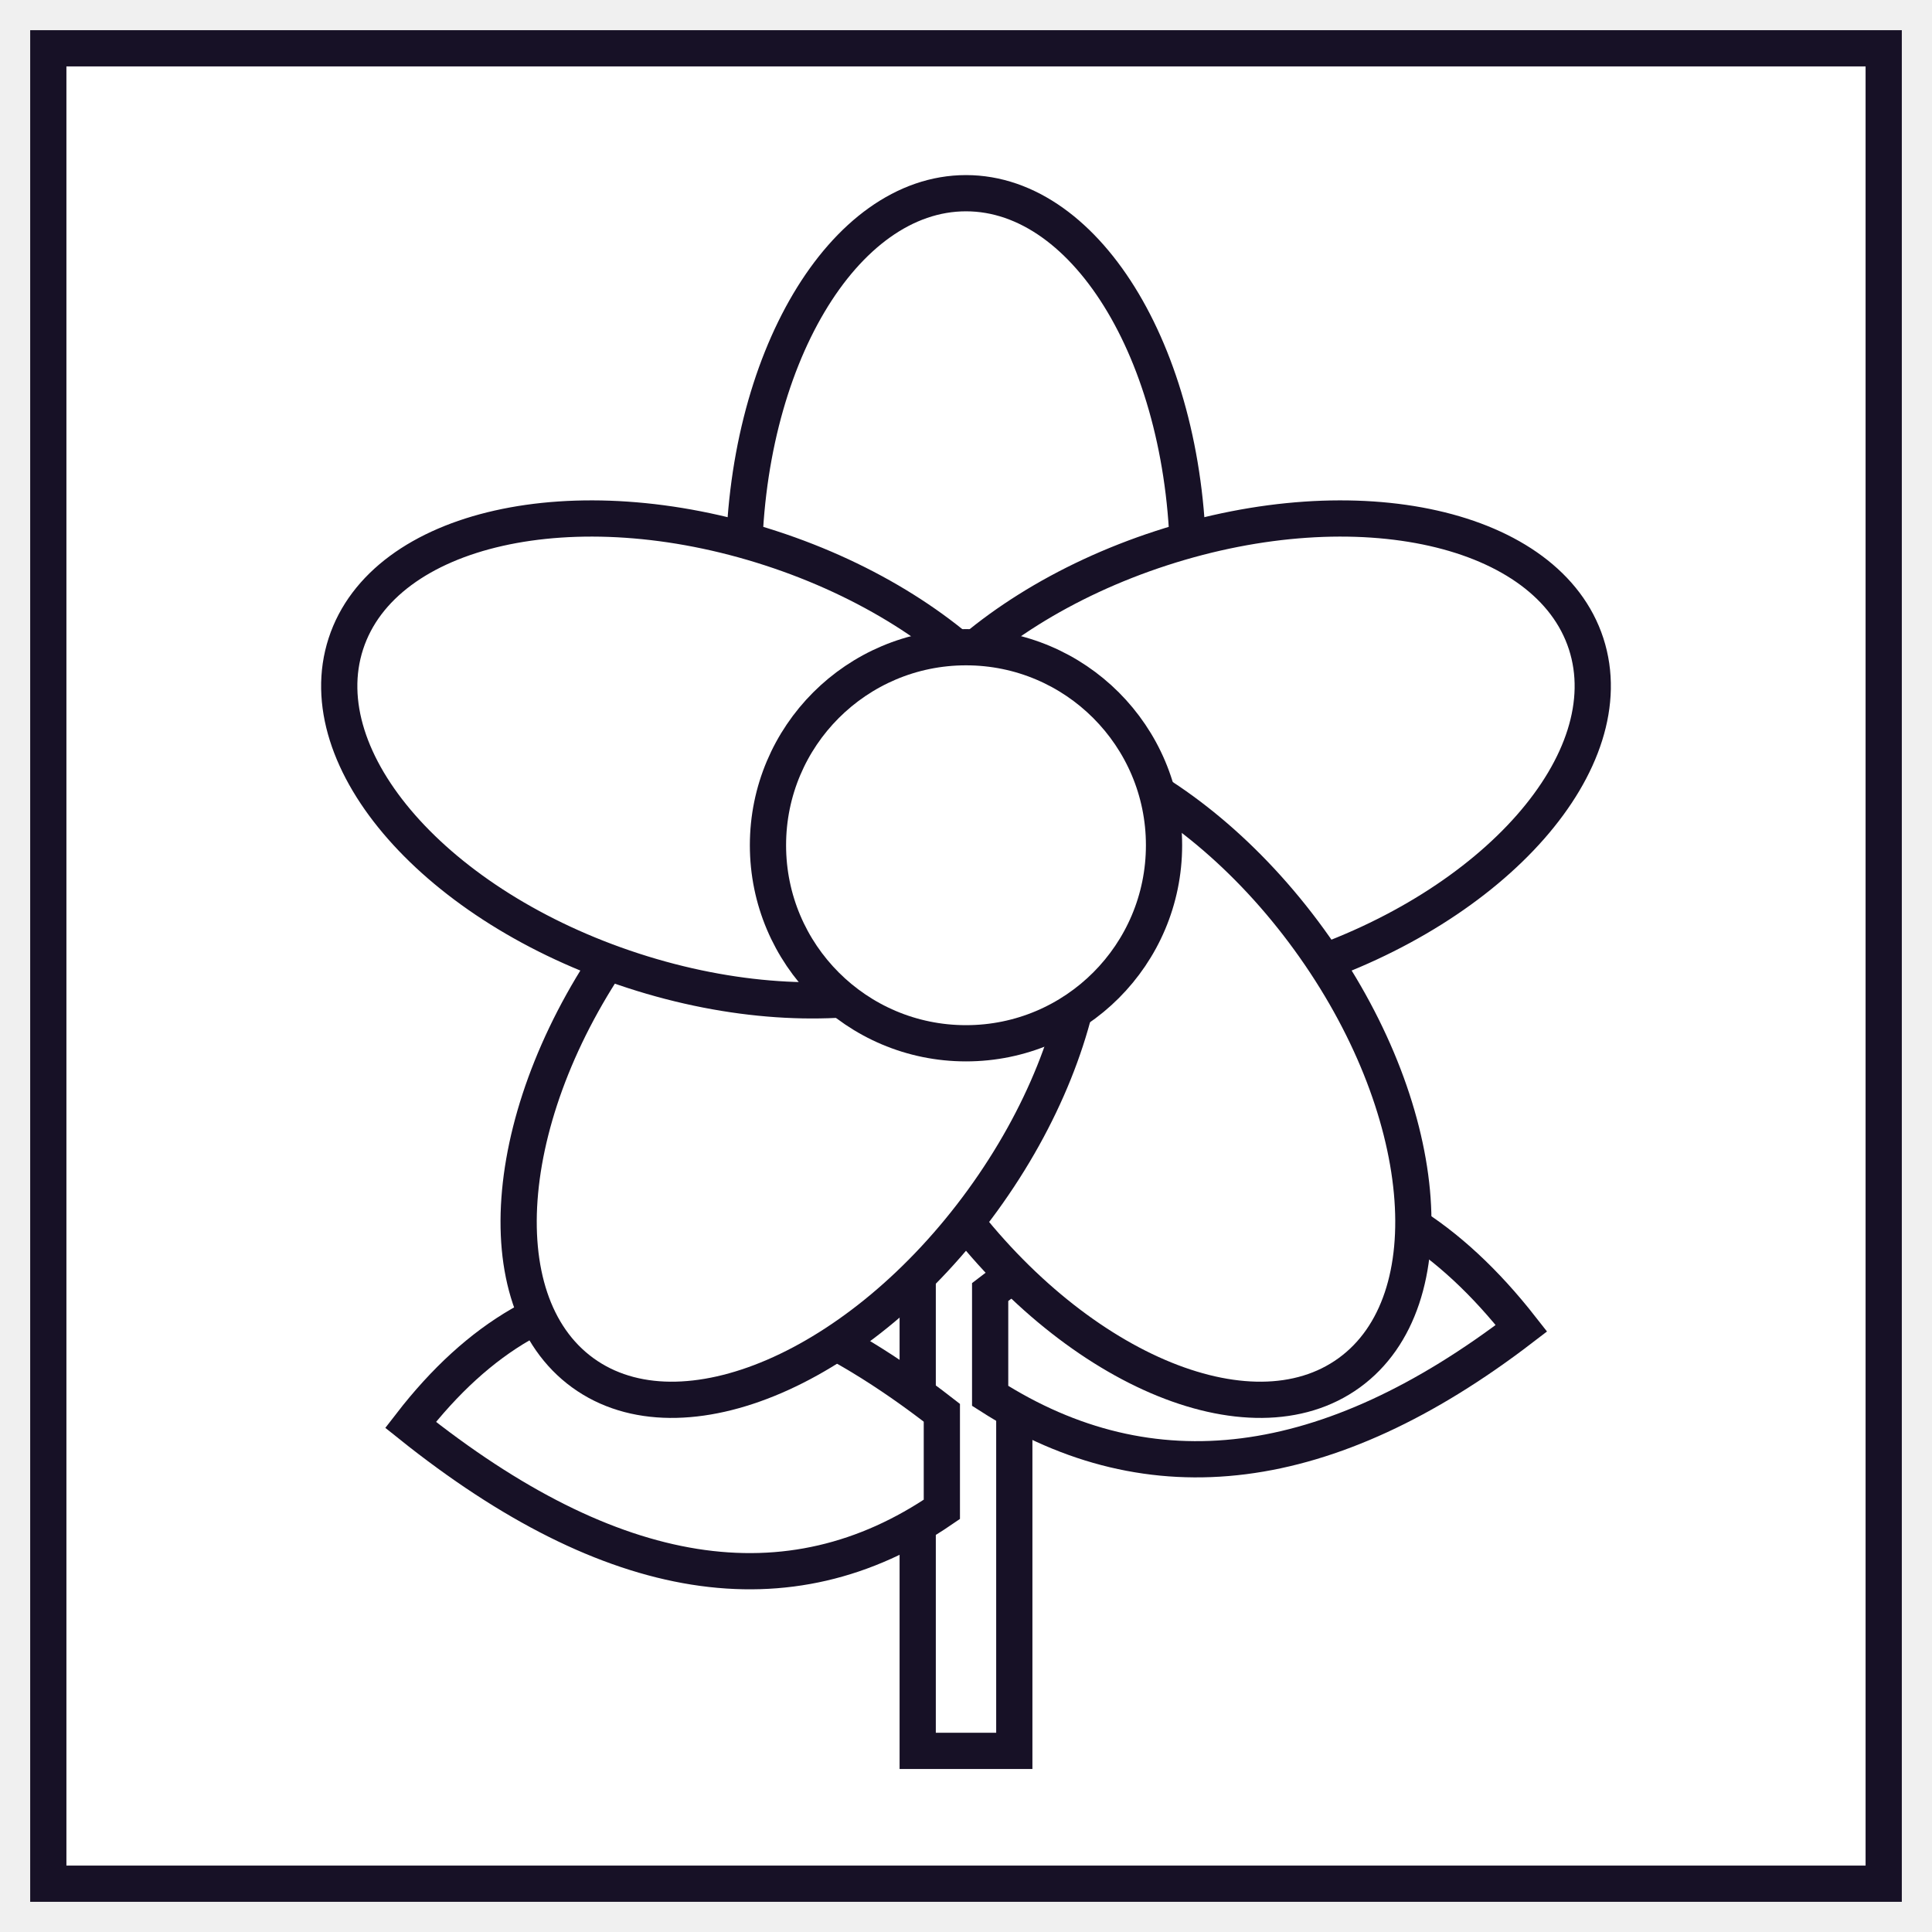
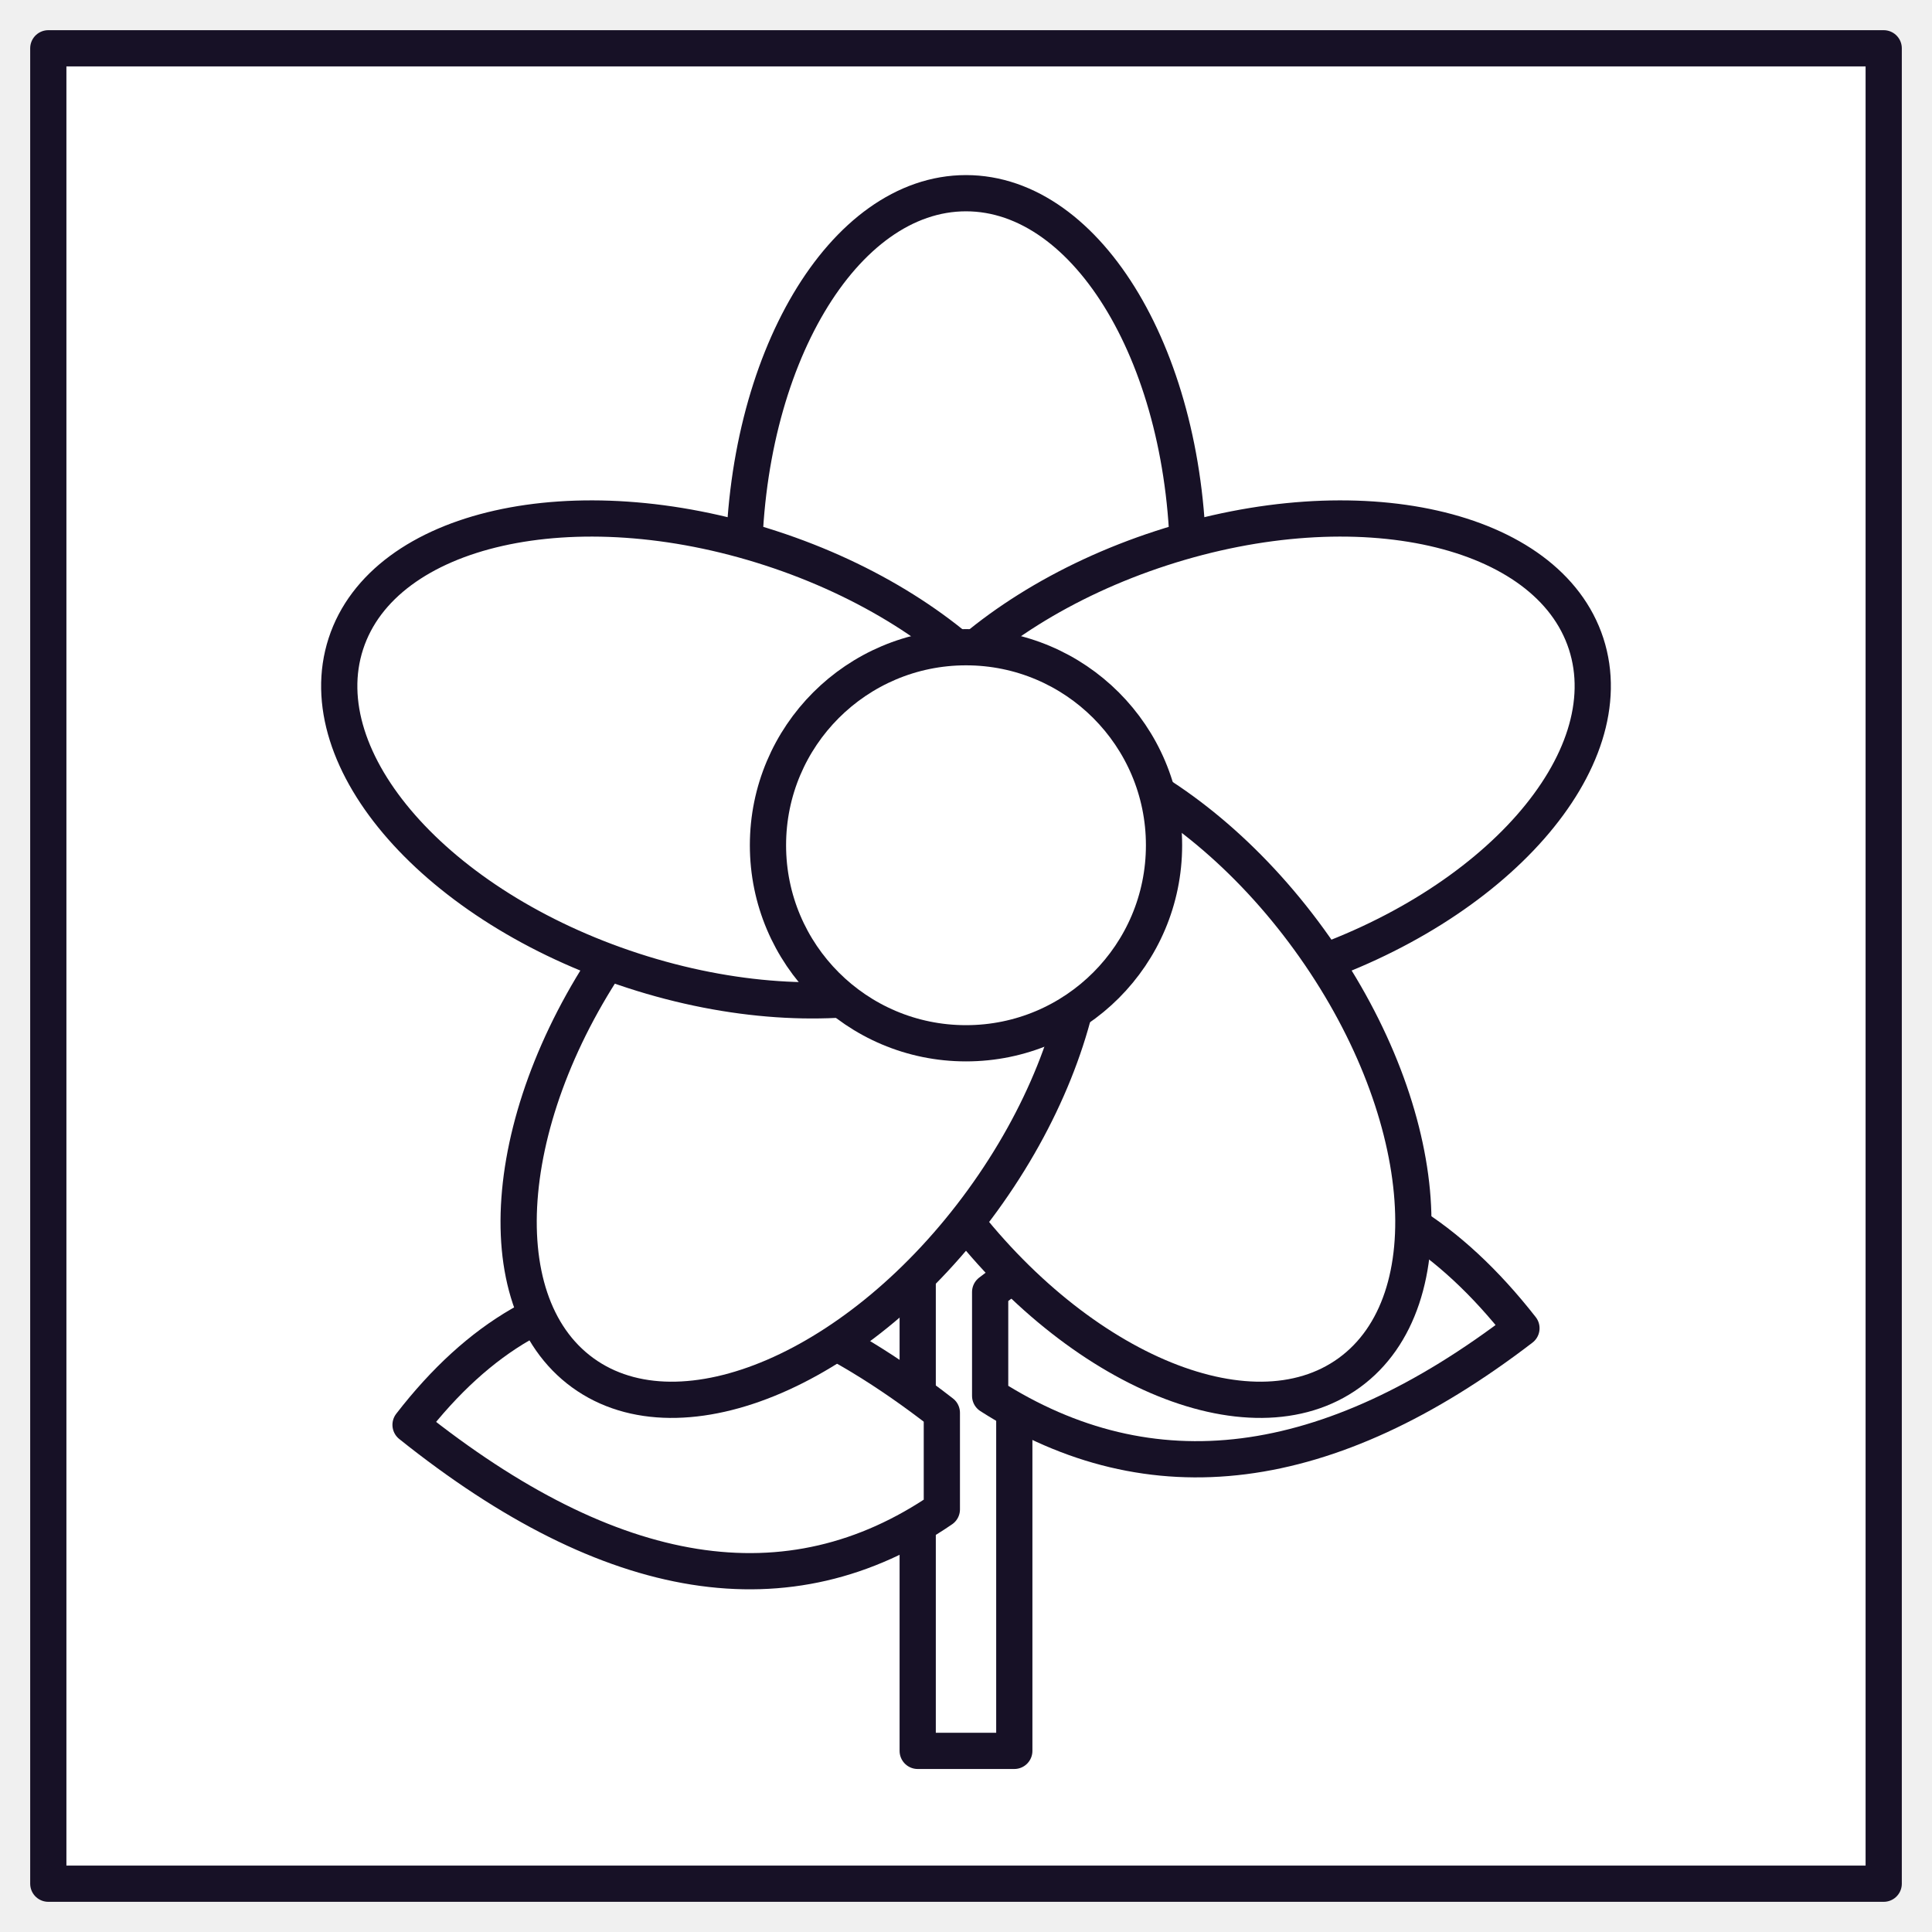
<svg xmlns="http://www.w3.org/2000/svg" viewBox="0 0 800 800">
-   <g stroke="#171126" stroke-width="15">
+   <g stroke="#171126" stroke-width="15" stroke-linejoin="round">
    <path class="coloring-region" data-region-id="bg" d="M20 20h760v760H20z" fill="#fff" />
    <path class="coloring-region" data-region-id="stem" d="M380 425h40v300h-40z" fill="#fff" />
    <path class="coloring-region" data-region-id="leaf-l" d="M390 585q-135-105-220 5 125 100 220 35z" fill="#fff" />
    <path class="coloring-region" data-region-id="leaf-r" d="M410 535q130-100 220 15-120 92-220 28z" fill="#fff" />
    <ellipse class="coloring-region" data-region-id="p1" cx="400" cy="235" rx="92" ry="155" fill="#fff" />
    <ellipse class="coloring-region" data-region-id="p2" cx="400" cy="235" rx="92" ry="155" transform="rotate(72 400 350)" fill="#fff" />
    <ellipse class="coloring-region" data-region-id="p3" cx="400" cy="235" rx="92" ry="155" transform="rotate(144 400 350)" fill="#fff" />
    <ellipse class="coloring-region" data-region-id="p4" cx="400" cy="235" rx="92" ry="155" transform="rotate(216 400 350)" fill="#fff" />
    <ellipse class="coloring-region" data-region-id="p5" cx="400" cy="235" rx="92" ry="155" transform="rotate(288 400 350)" fill="#fff" />
    <circle class="coloring-region" data-region-id="center" cx="400" cy="350" r="82" fill="#fff" />
  </g>
</svg>
